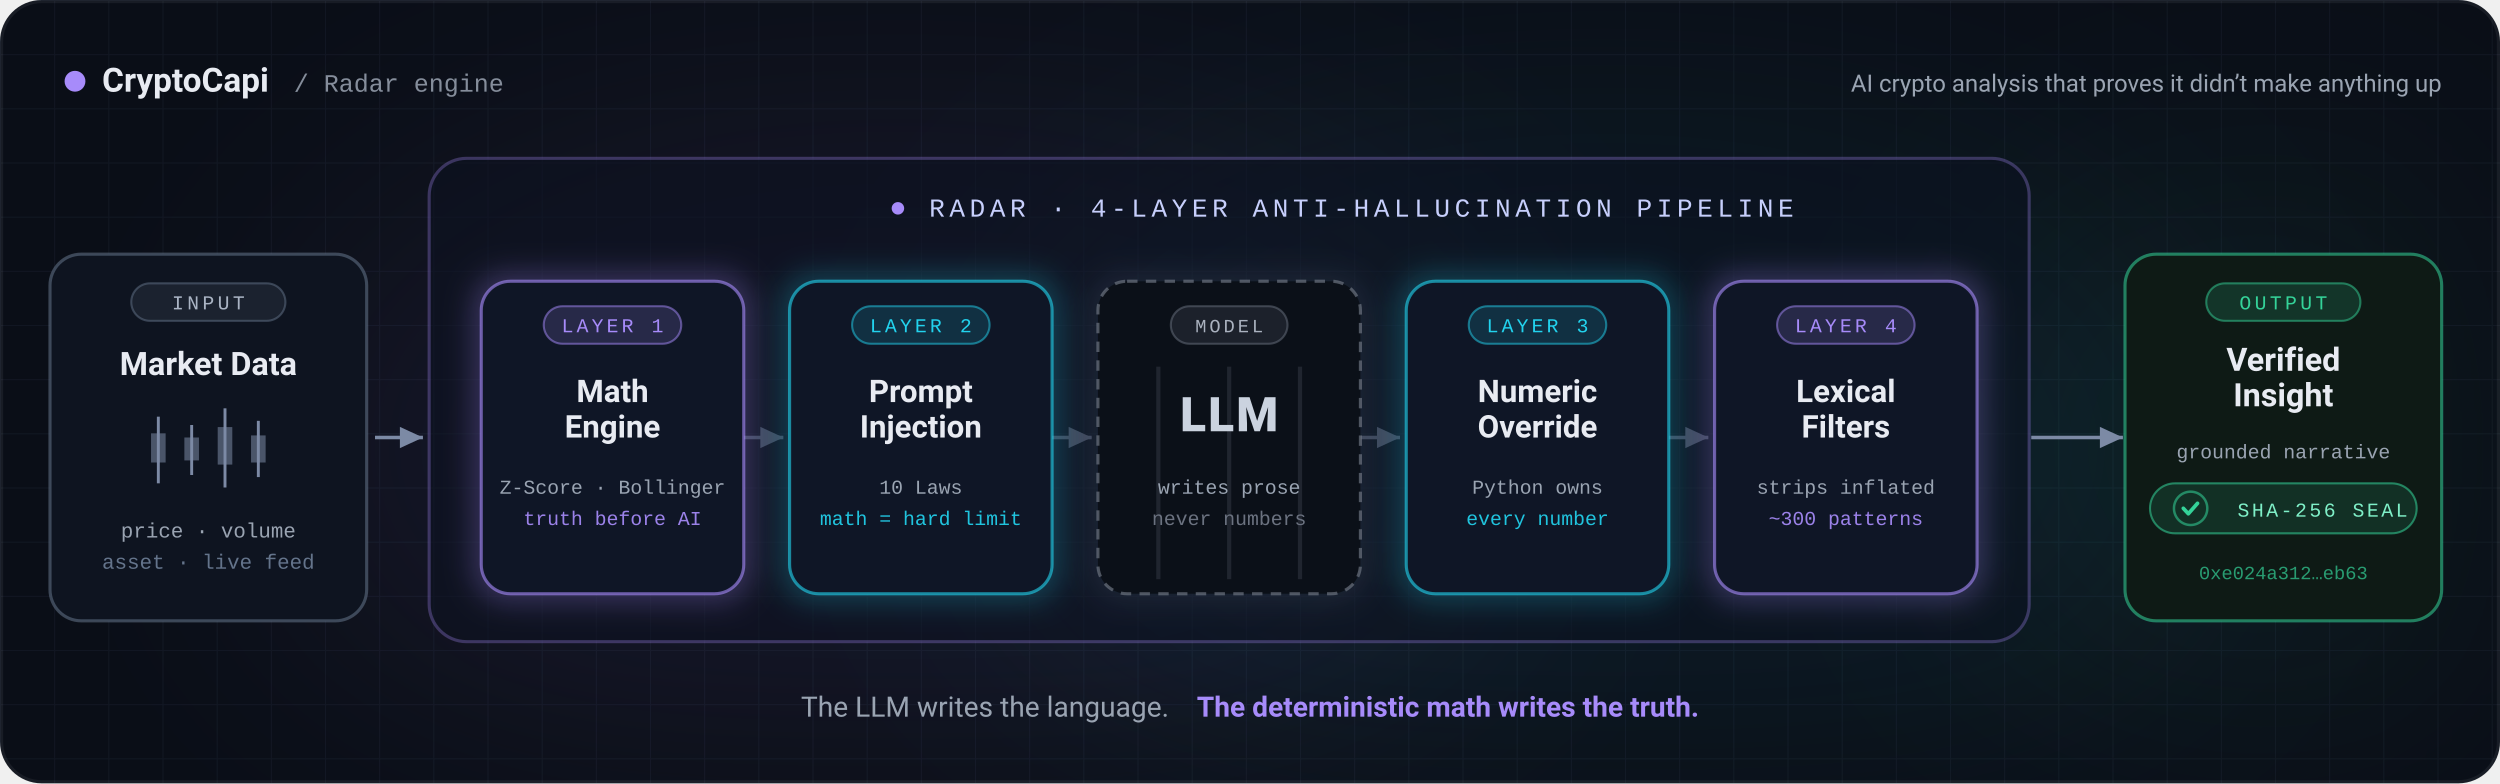
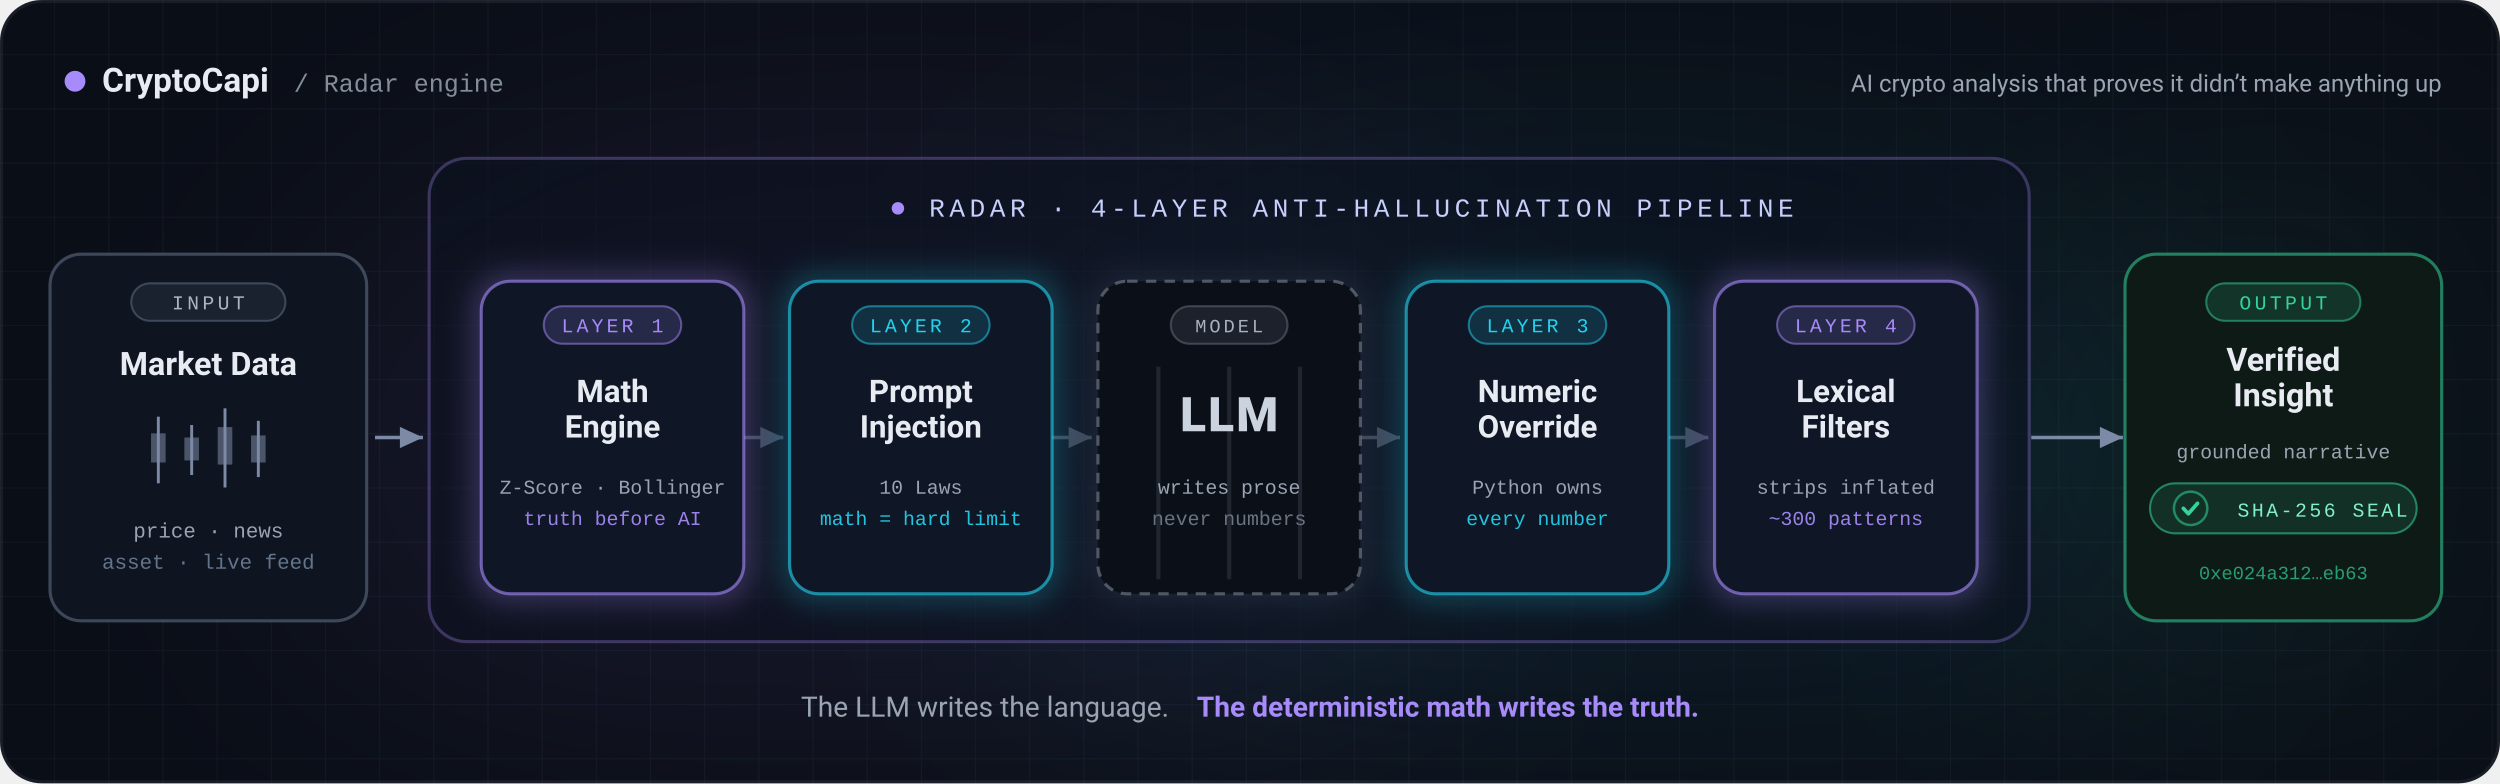
<svg xmlns="http://www.w3.org/2000/svg" viewBox="0 0 1200 376" width="1200" height="376" fill="#e8ebf2" font-family="system-ui, -apple-system, 'Segoe UI', Roboto, Helvetica, Arial, sans-serif" role="img" aria-labelledby="ttl dsc">
  <defs>
    <style>
      .mono { font-family: ui-monospace, 'SF Mono', SFMono-Regular, Menlo, Consolas, 'Liberation Mono', monospace; }
      .t-hi { fill: #e8ebf2; }
      .t-mid { fill: #9aa4b2; }
    </style>
    <filter id="soft" x="-40%" y="-40%" width="180%" height="180%">
      <feGaussianBlur stdDeviation="7" />
    </filter>
    <filter id="blurL" x="-60%" y="-60%" width="220%" height="220%">
      <feGaussianBlur stdDeviation="60" />
    </filter>
    <pattern id="grid" width="26" height="26" patternUnits="userSpaceOnUse">
      <path d="M26 0 L0 0 L0 26" fill="none" stroke="#9fb4ff" stroke-opacity="0.05" stroke-width="1" />
    </pattern>
    <marker id="arw" markerWidth="9" markerHeight="9" refX="6.5" refY="3" orient="auto-start-reverse">
      <path d="M0,0 L6.5,3 L0,6 Z" fill="#7c8aa5" />
    </marker>
  </defs>
  <rect x="0" y="0" width="1200" height="376" rx="20" fill="#0a0e17" />
  <rect x="0" y="0" width="1200" height="376" rx="20" fill="url(#grid)" />
  <ellipse cx="430" cy="215" rx="300" ry="170" fill="#a78bfa" opacity="0.07" filter="url(#blurL)" />
  <ellipse cx="770" cy="215" rx="300" ry="170" fill="#22d3ee" opacity="0.06" filter="url(#blurL)" />
  <ellipse cx="1090" cy="215" rx="150" ry="130" fill="#34d399" opacity="0.06" filter="url(#blurL)" />
  <rect x="0.75" y="0.75" width="1198.5" height="374.5" rx="19.25" fill="none" stroke="#ffffff" stroke-opacity="0.06" stroke-width="1.5" />
  <circle cx="36" cy="39" r="5" fill="#a78bfa" />
  <text x="49" y="44" font-size="16" font-weight="700" class="t-hi">CryptoCapi</text>
  <text x="141" y="44" font-size="12" class="mono t-mid" fill-opacity="0.85">/ Radar engine</text>
  <text x="1172" y="44" text-anchor="end" font-size="11.5" class="t-mid">AI crypto analysis that proves it didn’t make anything up</text>
  <g stroke="#7c8aa5" stroke-width="1.7" marker-end="url(#arw)" fill="none">
    <line x1="180" y1="210" x2="203" y2="210" />
    <line x1="357" y1="210" x2="376" y2="210" />
    <line x1="505" y1="210" x2="524" y2="210" />
    <line x1="653" y1="210" x2="672" y2="210" />
    <line x1="801" y1="210" x2="820" y2="210" />
    <line x1="975" y1="210" x2="1019" y2="210" />
  </g>
  <rect x="206" y="76" width="768" height="232" rx="18" fill="#0c1220" fill-opacity="0.55" stroke="#a78bfa" stroke-opacity="0.30" stroke-width="1.5" />
  <circle cx="431" cy="100" r="3" fill="#a78bfa" />
  <text x="446" y="104" font-size="12.5" letter-spacing="2.2" class="mono" fill="#c7cffc">RADAR · 4-LAYER ANTI-HALLUCINATION PIPELINE</text>
  <g>
    <rect x="24" y="122" width="152" height="176" rx="15" fill="#0e1420" stroke="#64748b" stroke-opacity="0.55" stroke-width="1.5" />
    <rect x="63" y="136" width="74" height="18" rx="9" fill="#64748b" fill-opacity="0.15" stroke="#64748b" stroke-opacity="0.5" />
    <text x="100" y="148.5" text-anchor="middle" font-size="9.5" letter-spacing="1.6" class="mono" fill="#aab4c4">INPUT</text>
    <text x="100" y="180" text-anchor="middle" font-size="15.5" font-weight="700" class="t-hi">Market Data</text>
    <g stroke="#7c8aa5" stroke-width="1.4">
      <line x1="76" y1="200" x2="76" y2="232" />
      <rect x="72.5" y="208" width="7" height="14" fill="#7c8aa5" fill-opacity="0.55" stroke="none" />
      <line x1="92" y1="204" x2="92" y2="228" />
      <rect x="88.5" y="210" width="7" height="11" fill="#7c8aa5" fill-opacity="0.55" stroke="none" />
      <line x1="108" y1="196" x2="108" y2="234" />
      <rect x="104.5" y="205" width="7" height="18" fill="#7c8aa5" fill-opacity="0.55" stroke="none" />
      <line x1="124" y1="202" x2="124" y2="229" />
      <rect x="120.5" y="209" width="7" height="13" fill="#7c8aa5" fill-opacity="0.55" stroke="none" />
    </g>
-     <text x="100" y="258" text-anchor="middle" font-size="10" class="mono t-mid">price · volume</text>
+     <text x="100" y="258" text-anchor="middle" font-size="10" class="mono t-mid">price · news</text>
    <text x="100" y="273" text-anchor="middle" font-size="10" class="mono" fill="#64748b">asset · live feed</text>
  </g>
  <g>
    <rect x="227" y="131" width="134" height="158" rx="16" fill="#a78bfa" opacity="0.28" filter="url(#soft)" />
    <rect x="231" y="135" width="126" height="150" rx="14" fill="#0f1626" stroke="#a78bfa" stroke-opacity="0.6" stroke-width="1.5" />
    <rect x="261" y="147" width="66" height="18" rx="9" fill="#a78bfa" fill-opacity="0.16" stroke="#a78bfa" stroke-opacity="0.5" />
    <text x="294" y="159.5" text-anchor="middle" font-size="9.5" letter-spacing="1.5" class="mono" fill="#a78bfa">LAYER 1</text>
    <text x="294" y="193" text-anchor="middle" font-size="15" font-weight="700" class="t-hi">Math</text>
    <text x="294" y="210" text-anchor="middle" font-size="15" font-weight="700" class="t-hi">Engine</text>
    <text x="294" y="237" text-anchor="middle" font-size="9.5" class="mono t-mid">Z-Score · Bollinger</text>
    <text x="294" y="252" text-anchor="middle" font-size="9.5" class="mono" fill="#a78bfa" fill-opacity="0.92">truth before AI</text>
  </g>
  <g>
    <rect x="375" y="131" width="134" height="158" rx="16" fill="#22d3ee" opacity="0.24" filter="url(#soft)" />
    <rect x="379" y="135" width="126" height="150" rx="14" fill="#0f1626" stroke="#22d3ee" stroke-opacity="0.6" stroke-width="1.5" />
    <rect x="409" y="147" width="66" height="18" rx="9" fill="#22d3ee" fill-opacity="0.14" stroke="#22d3ee" stroke-opacity="0.5" />
    <text x="442" y="159.5" text-anchor="middle" font-size="9.5" letter-spacing="1.5" class="mono" fill="#22d3ee">LAYER 2</text>
    <text x="442" y="193" text-anchor="middle" font-size="15" font-weight="700" class="t-hi">Prompt</text>
    <text x="442" y="210" text-anchor="middle" font-size="15" font-weight="700" class="t-hi">Injection</text>
    <text x="442" y="237" text-anchor="middle" font-size="9.5" class="mono t-mid">10 Laws</text>
    <text x="442" y="252" text-anchor="middle" font-size="9.5" class="mono" fill="#22d3ee" fill-opacity="0.92">math = hard limit</text>
  </g>
  <g>
    <rect x="523" y="131" width="134" height="158" rx="16" fill="#64748b" opacity="0.16" filter="url(#soft)" />
    <rect x="527" y="135" width="126" height="150" rx="14" fill="#0b1018" stroke="#6b7280" stroke-opacity="0.7" stroke-width="1.5" stroke-dasharray="5 4" />
    <g stroke="#6b7280" stroke-opacity="0.22" stroke-width="2">
      <line x1="556" y1="176" x2="556" y2="278" />
      <line x1="590" y1="176" x2="590" y2="278" />
      <line x1="624" y1="176" x2="624" y2="278" />
    </g>
    <rect x="562" y="147" width="56" height="18" rx="9" fill="#6b7280" fill-opacity="0.18" stroke="#6b7280" stroke-opacity="0.5" />
    <text x="590" y="159.5" text-anchor="middle" font-size="9" letter-spacing="1.4" class="mono" fill="#aab2bf">MODEL</text>
    <text x="590" y="207" text-anchor="middle" font-size="23" font-weight="800" fill="#cbd3df" letter-spacing="1">LLM</text>
    <text x="590" y="237" text-anchor="middle" font-size="9.5" class="mono t-mid">writes prose</text>
    <text x="590" y="252" text-anchor="middle" font-size="9.5" class="mono" fill="#6b7280">never numbers</text>
  </g>
  <g>
    <rect x="671" y="131" width="134" height="158" rx="16" fill="#22d3ee" opacity="0.24" filter="url(#soft)" />
    <rect x="675" y="135" width="126" height="150" rx="14" fill="#0f1626" stroke="#22d3ee" stroke-opacity="0.6" stroke-width="1.5" />
    <rect x="705" y="147" width="66" height="18" rx="9" fill="#22d3ee" fill-opacity="0.14" stroke="#22d3ee" stroke-opacity="0.5" />
    <text x="738" y="159.5" text-anchor="middle" font-size="9.5" letter-spacing="1.5" class="mono" fill="#22d3ee">LAYER 3</text>
    <text x="738" y="193" text-anchor="middle" font-size="15" font-weight="700" class="t-hi">Numeric</text>
    <text x="738" y="210" text-anchor="middle" font-size="15" font-weight="700" class="t-hi">Override</text>
    <text x="738" y="237" text-anchor="middle" font-size="9.5" class="mono t-mid">Python owns</text>
    <text x="738" y="252" text-anchor="middle" font-size="9.5" class="mono" fill="#22d3ee" fill-opacity="0.92">every number</text>
  </g>
  <g>
    <rect x="819" y="131" width="134" height="158" rx="16" fill="#a78bfa" opacity="0.28" filter="url(#soft)" />
    <rect x="823" y="135" width="126" height="150" rx="14" fill="#0f1626" stroke="#a78bfa" stroke-opacity="0.6" stroke-width="1.5" />
    <rect x="853" y="147" width="66" height="18" rx="9" fill="#a78bfa" fill-opacity="0.16" stroke="#a78bfa" stroke-opacity="0.5" />
    <text x="886" y="159.5" text-anchor="middle" font-size="9.5" letter-spacing="1.5" class="mono" fill="#a78bfa">LAYER 4</text>
    <text x="886" y="193" text-anchor="middle" font-size="15" font-weight="700" class="t-hi">Lexical</text>
    <text x="886" y="210" text-anchor="middle" font-size="15" font-weight="700" class="t-hi">Filters</text>
    <text x="886" y="237" text-anchor="middle" font-size="9.5" class="mono t-mid">strips inflated</text>
    <text x="886" y="252" text-anchor="middle" font-size="9.5" class="mono" fill="#a78bfa" fill-opacity="0.92">~300 patterns</text>
  </g>
  <g>
    <rect x="1020" y="122" width="152" height="176" rx="15" fill="#0e1a15" stroke="#34d399" stroke-opacity="0.55" stroke-width="1.5" />
    <rect x="1059" y="136" width="74" height="18" rx="9" fill="#34d399" fill-opacity="0.15" stroke="#34d399" stroke-opacity="0.5" />
    <text x="1096" y="148.5" text-anchor="middle" font-size="9.5" letter-spacing="1.6" class="mono" fill="#34d399">OUTPUT</text>
    <text x="1096" y="178" text-anchor="middle" font-size="15.5" font-weight="700" class="t-hi">Verified</text>
    <text x="1096" y="195" text-anchor="middle" font-size="15.5" font-weight="700" class="t-hi">Insight</text>
    <text x="1096" y="220" text-anchor="middle" font-size="9.5" class="mono t-mid">grounded narrative</text>
    <rect x="1032" y="232" width="128" height="24" rx="12" fill="#34d399" fill-opacity="0.12" stroke="#34d399" stroke-opacity="0.55" />
    <path d="M1048 244 l2.4 2.6 l4.4 -5" fill="none" stroke="#34d399" stroke-width="1.8" stroke-linecap="round" stroke-linejoin="round" />
    <circle cx="1051.5" cy="244" r="8" fill="none" stroke="#34d399" stroke-opacity="0.55" stroke-width="1.2" />
    <text x="1074" y="248" font-size="9.5" letter-spacing="1.2" class="mono" fill="#7ff0c8">SHA-256 SEAL</text>
    <text x="1096" y="278" text-anchor="middle" font-size="9" class="mono" fill="#34d399" fill-opacity="0.7">0xe024a312…eb63</text>
  </g>
  <text x="600" y="344" text-anchor="middle" font-size="13.5">
    <tspan class="t-mid">The LLM writes the language.</tspan>
    <tspan dx="10" fill="#a78bfa" font-weight="700">The deterministic math writes the truth.</tspan>
  </text>
</svg>
